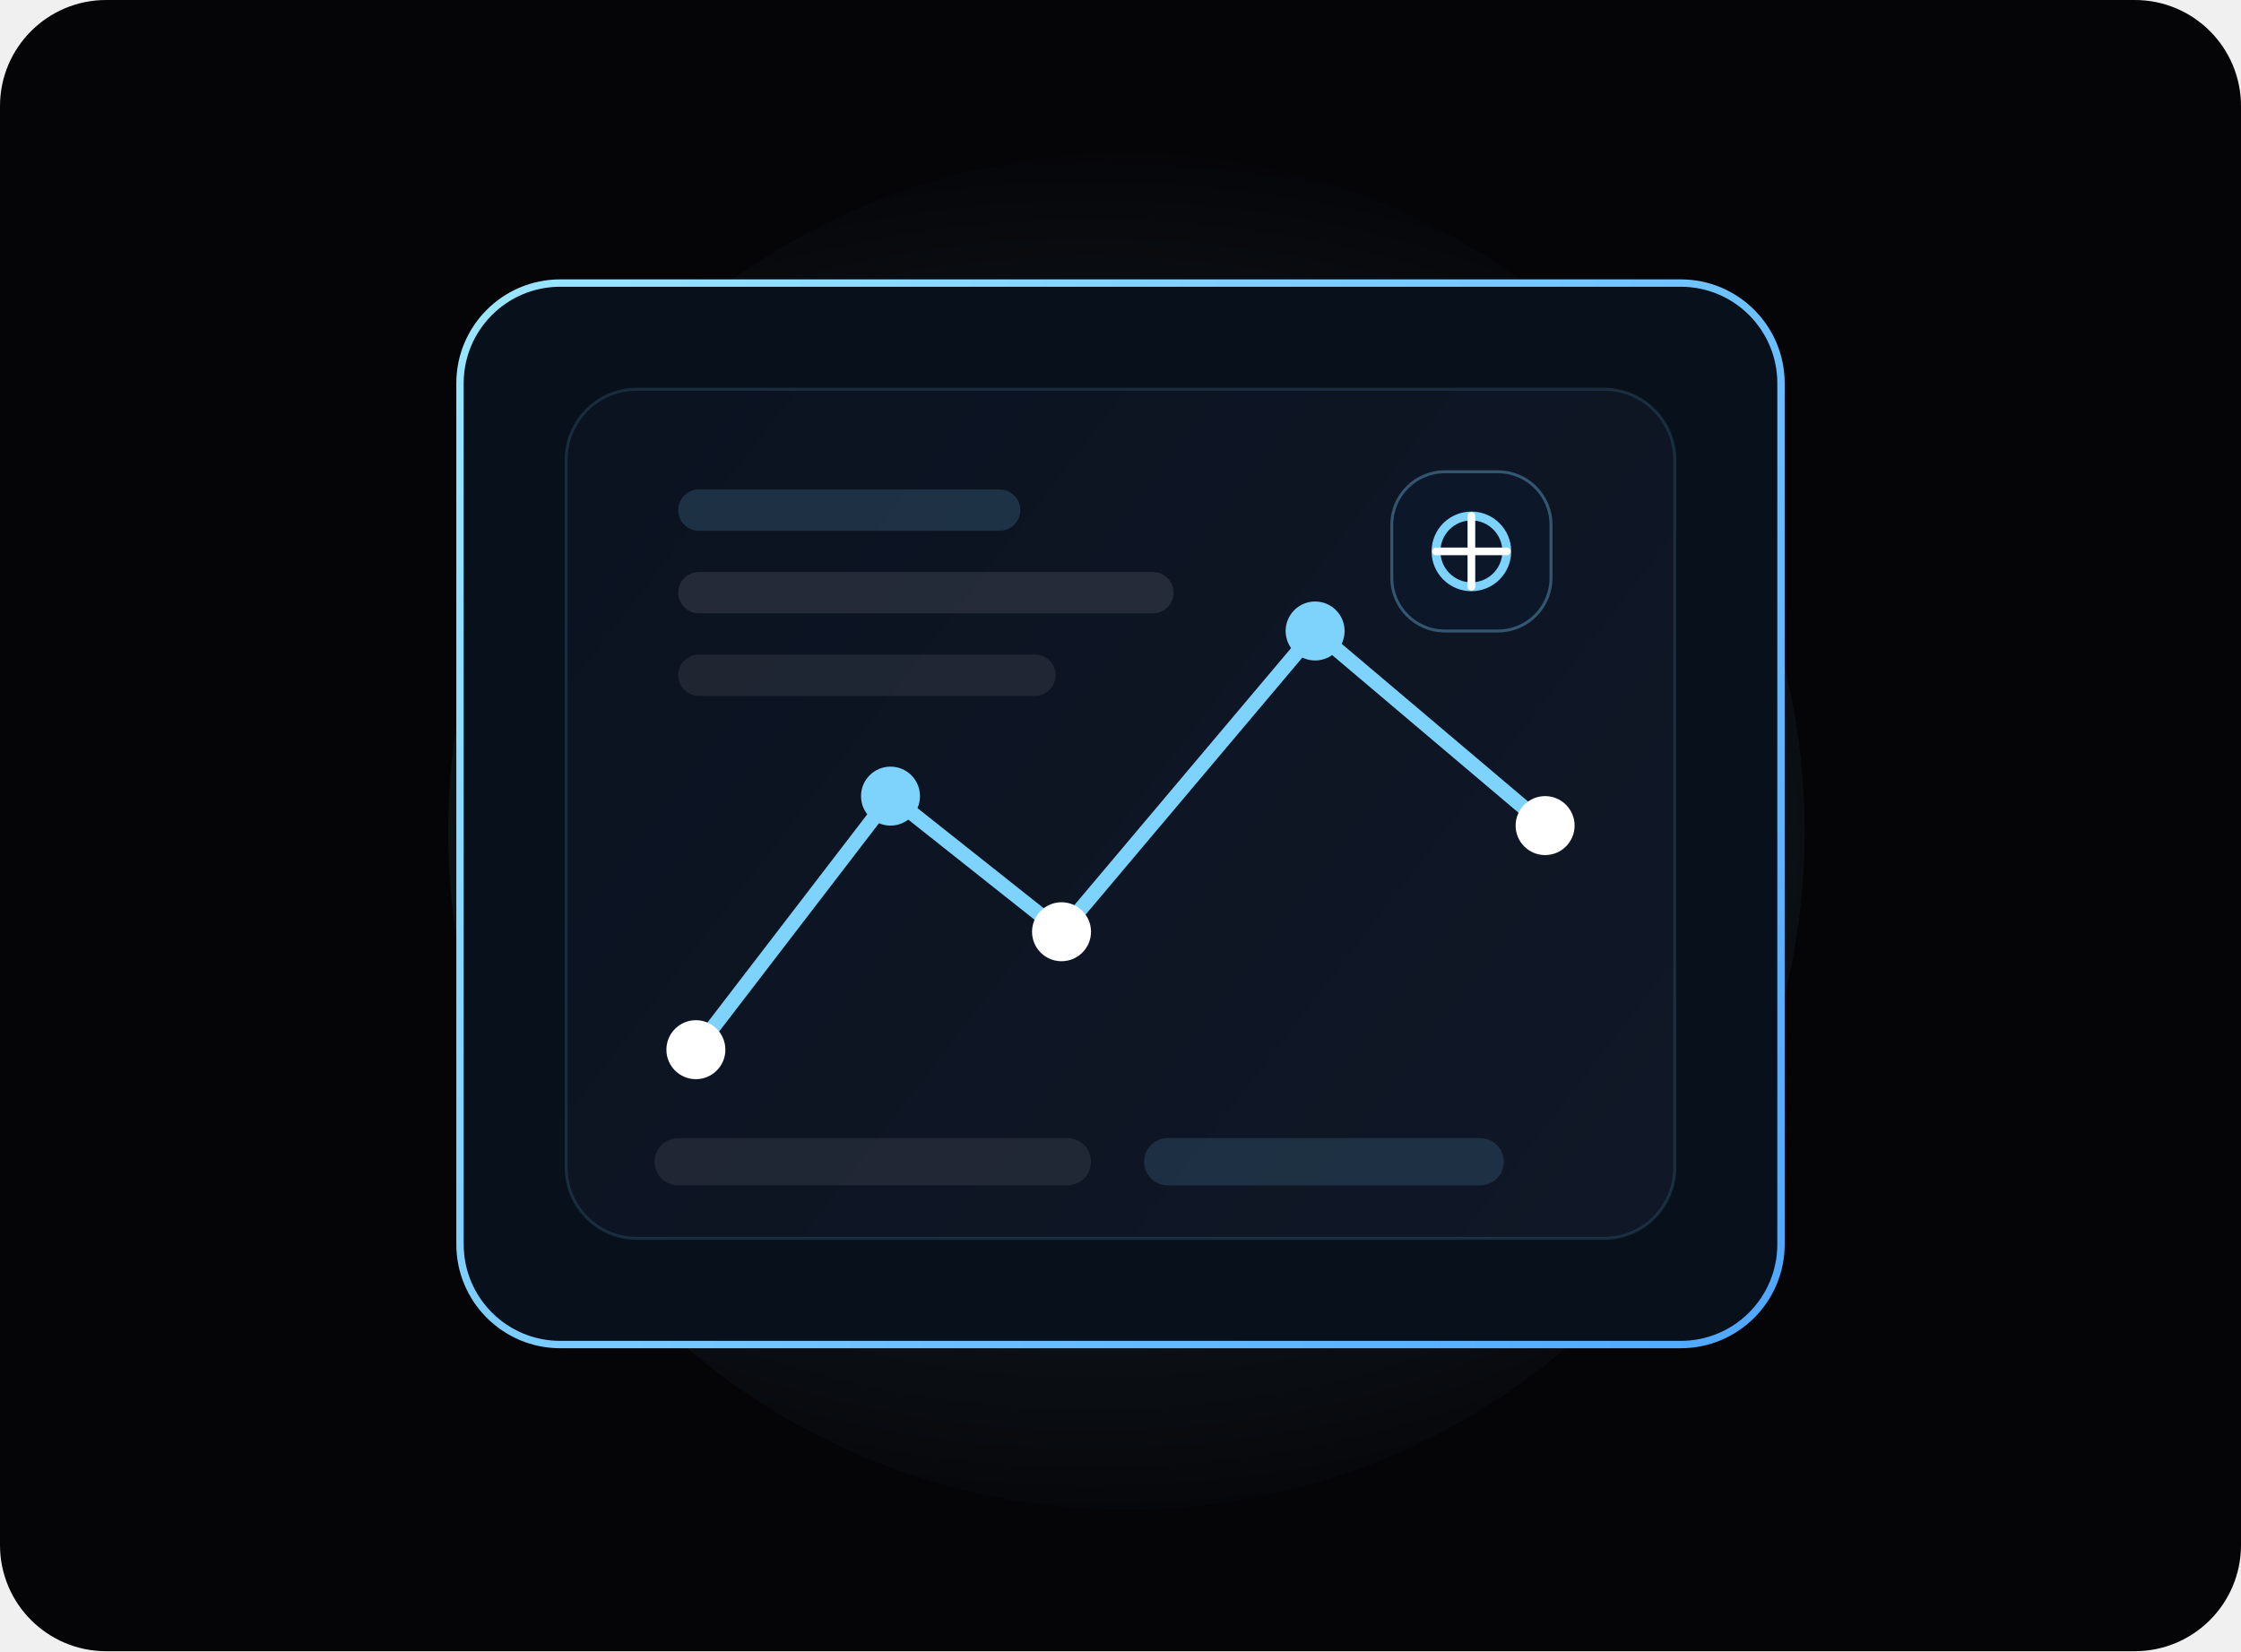
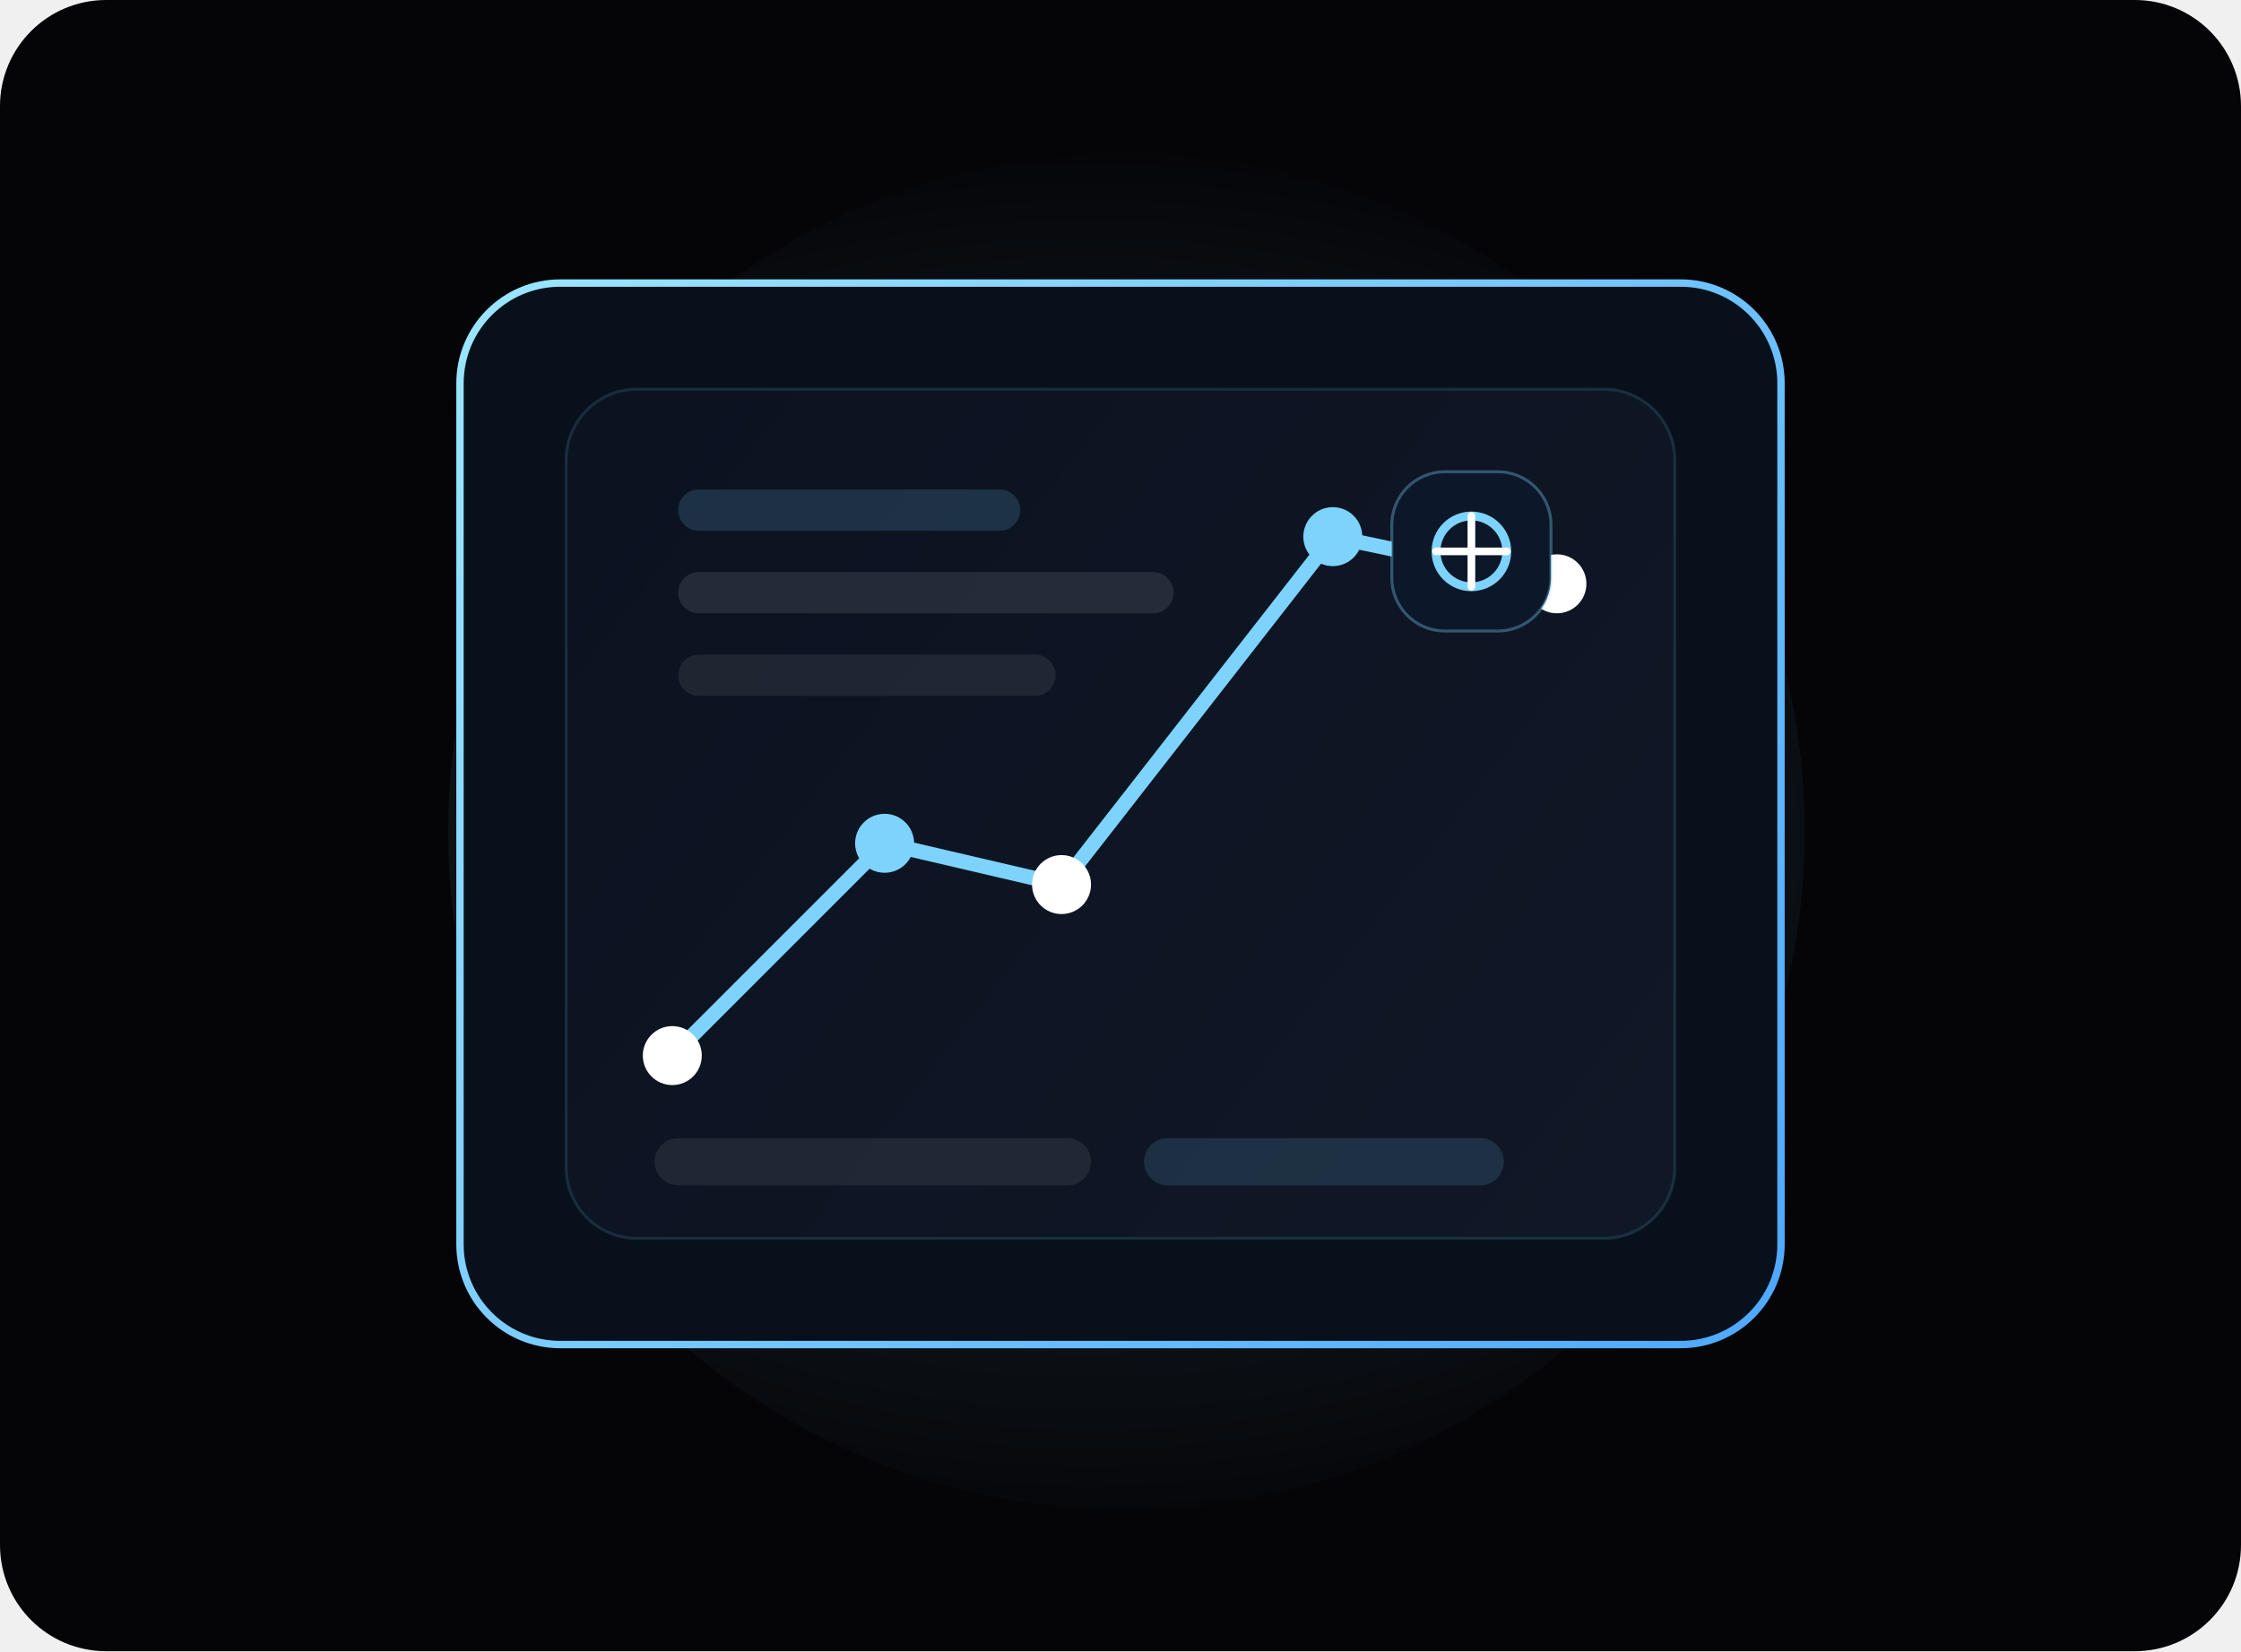
<svg xmlns="http://www.w3.org/2000/svg" width="760" height="560" viewBox="0 0 760 560" fill="none">
  <defs>
    <linearGradient id="cardStroke" x1="160" y1="96" x2="618" y2="462" gradientUnits="userSpaceOnUse">
      <stop stop-color="#9AE6FF" />
      <stop offset="1" stop-color="#4DA6FF" />
    </linearGradient>
    <linearGradient id="softFill" x1="210" y1="138" x2="560" y2="408" gradientUnits="userSpaceOnUse">
      <stop stop-color="#0B1220" />
      <stop offset="1" stop-color="#101827" />
    </linearGradient>
    <radialGradient id="ambient" cx="0" cy="0" r="1" gradientUnits="userSpaceOnUse" gradientTransform="translate(370 286) rotate(90) scale(240 330)">
      <stop stop-color="#7DD3FC" stop-opacity="0.18" />
      <stop offset="1" stop-color="#7DD3FC" stop-opacity="0" />
    </radialGradient>
  </defs>
  <rect width="760" height="560" rx="36" fill="#050508" />
  <circle cx="382" cy="282" r="230" fill="url(#ambient)" />
  <rect x="156" y="96" width="448" height="360" rx="34" fill="#07101B" stroke="url(#cardStroke)" stroke-width="2.5" />
  <rect x="192" y="132" width="376" height="288" rx="24" fill="url(#softFill)" stroke="#7DD3FC" stroke-opacity="0.14" />
-   <path d="M236 356L302 270L360 316L446 214L524 280" stroke="#7DD3FC" stroke-width="5" stroke-linecap="round" stroke-linejoin="round" />
-   <circle cx="236" cy="356" r="10" fill="#FFFFFF" />
-   <circle cx="302" cy="270" r="10" fill="#7DD3FC" />
-   <circle cx="360" cy="316" r="10" fill="#FFFFFF" />
-   <circle cx="446" cy="214" r="10" fill="#7DD3FC" />
-   <circle cx="524" cy="280" r="10" fill="#FFFFFF" />
+   <path d="M228 358L300 286L360 300L452 182L528 198" stroke="#7DD3FC" stroke-width="5" stroke-linecap="round" stroke-linejoin="round" />
+   <circle cx="228" cy="358" r="10" fill="#FFFFFF" />
+   <circle cx="300" cy="286" r="10" fill="#7DD3FC" />
+   <circle cx="360" cy="300" r="10" fill="#FFFFFF" />
+   <circle cx="452" cy="182" r="10" fill="#7DD3FC" />
+   <circle cx="528" cy="198" r="10" fill="#FFFFFF" />
  <rect x="230" y="166" width="116" height="14" rx="7" fill="#7DD3FC" fill-opacity="0.16" />
  <rect x="230" y="194" width="168" height="14" rx="7" fill="#FFFFFF" fill-opacity="0.1" />
  <rect x="230" y="222" width="128" height="14" rx="7" fill="#FFFFFF" fill-opacity="0.08" />
  <rect x="472" y="160" width="54" height="54" rx="18" fill="#0C1829" stroke="#7DD3FC" stroke-opacity="0.34" />
  <circle cx="499" cy="187" r="12" stroke="#7DD3FC" stroke-width="3" />
  <path d="M499 175V199" stroke="#FFFFFF" stroke-width="2.6" stroke-linecap="round" />
  <path d="M487 187H511" stroke="#FFFFFF" stroke-width="2.6" stroke-linecap="round" />
  <rect x="222" y="386" width="148" height="16" rx="8" fill="#FFFFFF" fill-opacity="0.08" />
  <rect x="388" y="386" width="122" height="16" rx="8" fill="#7DD3FC" fill-opacity="0.14" />
</svg>
